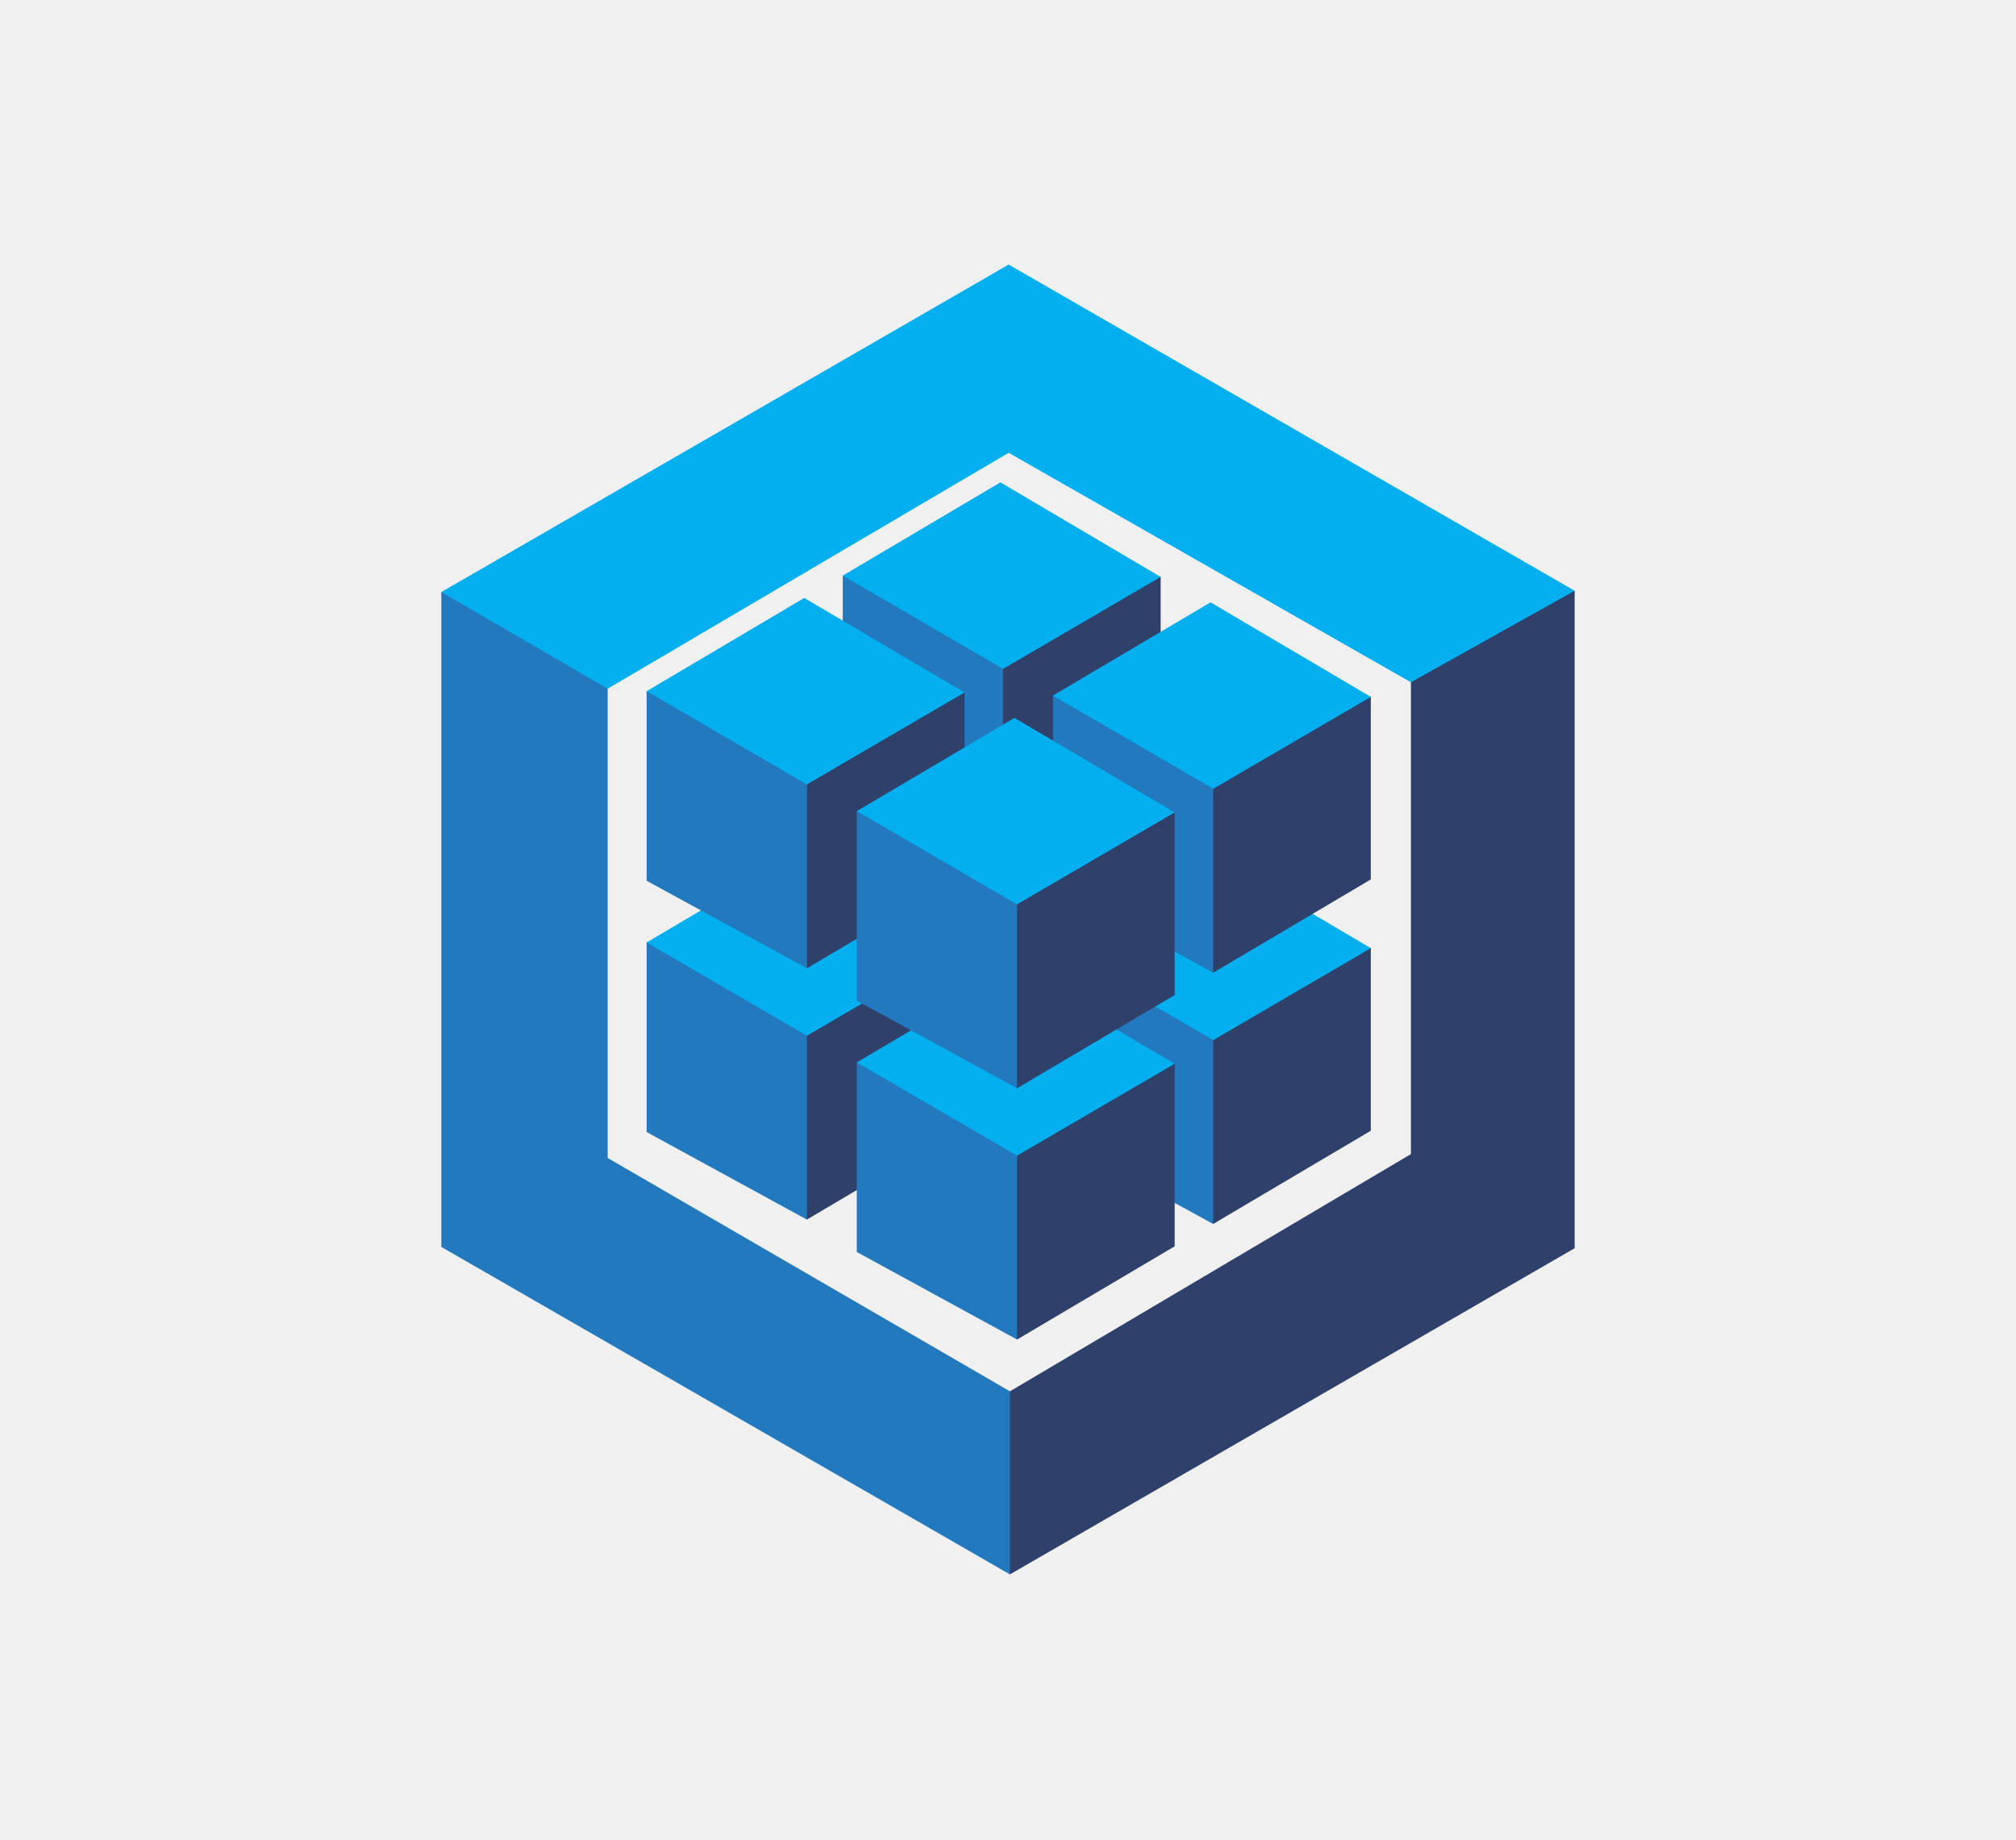
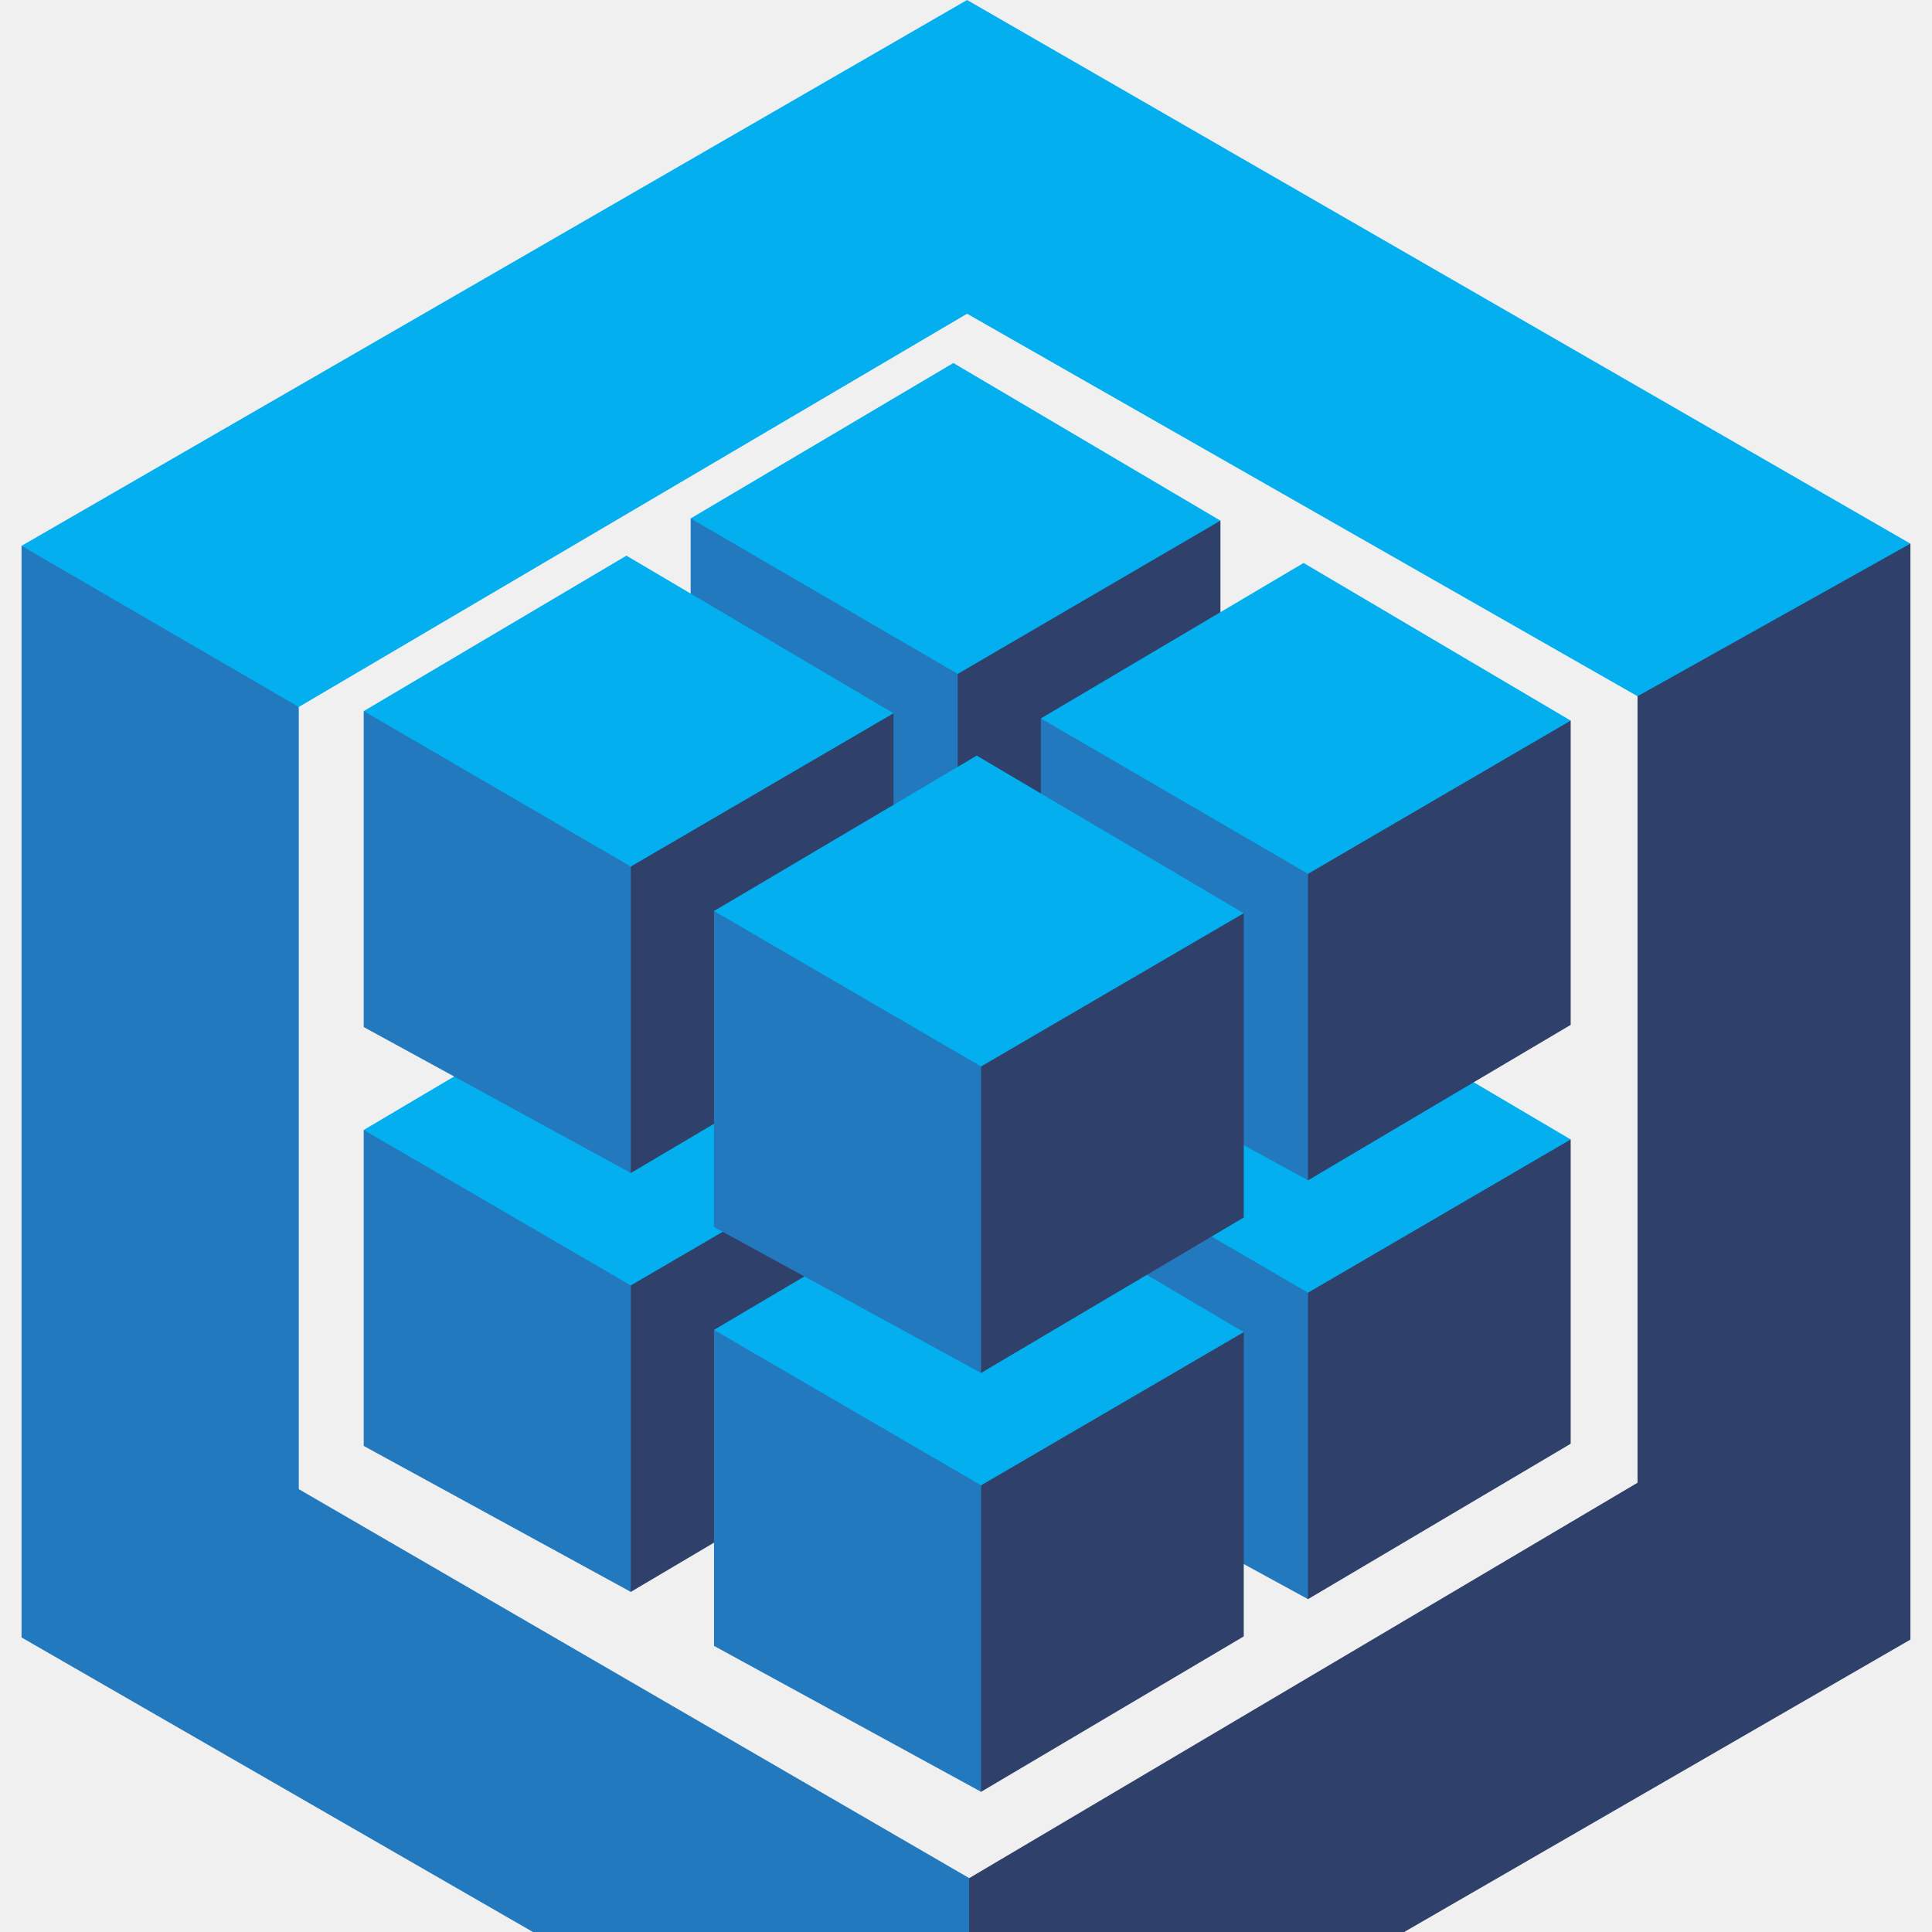
- <svg xmlns="http://www.w3.org/2000/svg" width="80" height="73" viewBox="0 0 80 73" fill="none">
-   <g clip-path="url(#clip0_518_1051)">
-     <path d="M55.989 27.077V45.803L40.077 55.217L39.933 55.348V62.347L40.077 62.482L62.486 49.538V23.444L62.275 23.393L55.957 26.925L55.989 27.077Z" fill="#2F406A" />
-     <path d="M24.114 45.956L40.077 55.217V62.483L17.513 49.487V23.496L17.745 23.461L24.044 27.123L24.114 27.333V45.956Z" fill="#2379BD" />
-     <path d="M24.114 27.333L17.513 23.496L40.026 10.5L62.486 23.445L55.989 27.077L40.026 17.97L24.114 27.333Z" fill="#03AFEF" />
-     <path d="M39.803 43.815L39.63 43.638V36.607L39.803 36.517L39.845 36.344L45.873 32.828L46.058 32.869V40.114L39.803 43.815Z" fill="#2F406A" />
-     <path d="M33.444 40.34V32.817L33.619 32.808L39.751 36.377L39.803 36.518V43.815L33.444 40.34Z" fill="#2379BD" />
-     <path d="M39.699 29.116L33.444 32.817L39.803 36.518L46.058 32.869L39.699 29.116Z" fill="#03AFEF" />
-     <path d="M32.019 48.402L31.846 48.225V41.194L32.019 41.104L32.061 40.931L38.089 37.415L38.274 37.456V44.701L32.019 48.402Z" fill="#2F406A" />
-     <path d="M25.66 44.927V37.404L25.835 37.395L31.967 40.964L32.019 41.104V48.402L25.66 44.927Z" fill="#2379BD" />
-     <path d="M31.915 33.703L25.66 37.404L32.019 41.105L38.274 37.456L31.915 33.703Z" fill="#03AFEF" />
-     <path d="M48.143 48.575L47.97 48.399V41.367L48.143 41.278L48.185 41.105L54.213 37.588L54.397 37.63V44.875L48.143 48.575Z" fill="#2F406A" />
-     <path d="M41.783 45.101V37.578L41.958 37.569L48.09 41.138L48.143 41.278V48.575L41.783 45.101Z" fill="#2379BD" />
-     <path d="M48.038 33.877L41.783 37.577L48.143 41.278L54.397 37.63L48.038 33.877Z" fill="#03AFEF" />
-     <path d="M40.359 53.162L40.186 52.986V45.954L40.359 45.865L40.401 45.692L46.429 42.175L46.614 42.217V49.462L40.359 53.162Z" fill="#2F406A" />
-     <path d="M34 49.688V42.164L34.174 42.156L40.307 45.724L40.359 45.865V53.162L34 49.688Z" fill="#2379BD" />
-     <path d="M40.255 38.464L34 42.164L40.359 45.865L46.613 42.217L40.255 38.464Z" fill="#03AFEF" />
-     <path d="M39.803 33.842L39.63 33.666V26.634L39.803 26.545L39.845 26.371L45.873 22.855L46.058 22.896V30.141L39.803 33.842Z" fill="#2F406A" />
-     <path d="M33.444 30.367V22.844L33.619 22.835L39.751 26.404L39.803 26.545V33.842L33.444 30.367Z" fill="#2379BD" />
-     <path d="M39.699 19.143L33.444 22.844L39.803 26.545L46.058 22.896L39.699 19.143Z" fill="#03AFEF" />
-     <path d="M32.019 38.429L31.846 38.252V31.221L32.019 31.131L32.061 30.958L38.089 27.442L38.274 27.483V34.728L32.019 38.429Z" fill="#2F406A" />
-     <path d="M25.66 34.954V27.431L25.835 27.422L31.967 30.991L32.019 31.132V38.429L25.66 34.954Z" fill="#2379BD" />
-     <path d="M31.915 23.73L25.66 27.431L32.019 31.132L38.274 27.483L31.915 23.73Z" fill="#03AFEF" />
-     <path d="M48.143 38.603L47.97 38.426V31.395L48.143 31.305L48.185 31.132L54.213 27.616L54.397 27.657V34.902L48.143 38.603Z" fill="#2F406A" />
-     <path d="M41.783 35.127V27.605L41.958 27.596L48.09 31.165L48.143 31.305V38.602L41.783 35.127Z" fill="#2379BD" />
-     <path d="M48.038 23.904L41.783 27.605L48.143 31.305L54.397 27.657L48.038 23.904Z" fill="#03AFEF" />
-     <path d="M40.359 43.189L40.186 43.013V35.981L40.359 35.892L40.401 35.719L46.429 32.202L46.614 32.243V39.489L40.359 43.189Z" fill="#2F406A" />
-     <path d="M34 39.715V32.191L34.174 32.183L40.307 35.752L40.359 35.892V43.19L34 39.715Z" fill="#2379BD" />
-     <path d="M40.255 28.491L34 32.191L40.359 35.892L46.613 32.243L40.255 28.491Z" fill="#03AFEF" />
+ <svg xmlns="http://www.w3.org/2000/svg" width="46" height="46" viewBox="0 0 46 46" fill="none">
+   <g clip-path="url(#clip0_663_3293)">
+     <path d="M38.989 16.577V35.303L23.077 44.717L22.933 44.848V51.847L23.077 51.982L45.486 39.038V12.944L45.275 12.893L38.957 16.425L38.989 16.577Z" fill="#2F406A" />
+     <path d="M7.114 35.456L23.077 44.717V51.983L0.513 38.987V12.996L0.745 12.961L7.045 16.623L7.114 16.833V35.456Z" fill="#2379BD" />
+     <path d="M7.114 16.833L0.513 12.996L23.026 0L45.486 12.944L38.989 16.577L23.026 7.47L7.114 16.833Z" fill="#03AFEF" />
+     <path d="M22.803 33.315L22.63 33.138V26.107L22.803 26.017L22.845 25.844L28.873 22.328L29.058 22.369V29.614L22.803 33.315Z" fill="#2F406A" />
+     <path d="M16.444 29.84V22.317L16.619 22.308L22.751 25.877L22.803 26.018V33.315L16.444 29.84Z" fill="#2379BD" />
+     <path d="M22.699 18.616L16.444 22.317L22.803 26.018L29.058 22.369L22.699 18.616Z" fill="#03AFEF" />
+     <path d="M15.019 37.902L14.846 37.725V30.694L15.019 30.604L15.061 30.431L21.089 26.915L21.274 26.956V34.201L15.019 37.902Z" fill="#2F406A" />
+     <path d="M8.66 34.427V26.904L8.835 26.895L14.967 30.464L15.019 30.604V37.902L8.66 34.427Z" fill="#2379BD" />
+     <path d="M14.915 23.203L8.66 26.904L15.019 30.605L21.274 26.956L14.915 23.203Z" fill="#03AFEF" />
+     <path d="M31.143 38.075L30.97 37.899V30.867L31.143 30.778L31.185 30.605L37.213 27.088L37.397 27.13V34.375L31.143 38.075Z" fill="#2F406A" />
+     <path d="M24.783 34.601V27.078L24.958 27.069L31.09 30.638L31.143 30.778V38.075L24.783 34.601Z" fill="#2379BD" />
+     <path d="M31.038 23.377L24.783 27.077L31.143 30.778L37.397 27.13L31.038 23.377Z" fill="#03AFEF" />
+     <path d="M23.359 42.662L23.186 42.486V35.454L23.359 35.365L23.401 35.192L29.429 31.675L29.613 31.717V38.962L23.359 42.662Z" fill="#2F406A" />
+     <path d="M17 39.188V31.664L17.174 31.656L23.307 35.224L23.359 35.365V42.662L17 39.188Z" fill="#2379BD" />
+     <path d="M23.255 27.964L17 31.664L23.359 35.365L29.613 31.717L23.255 27.964Z" fill="#03AFEF" />
+     <path d="M22.803 23.342L22.63 23.166V16.134L22.803 16.045L22.845 15.871L28.873 12.355L29.058 12.396V19.641L22.803 23.342Z" fill="#2F406A" />
+     <path d="M16.444 19.867V12.344L16.619 12.335L22.751 15.904L22.803 16.045V23.342L16.444 19.867Z" fill="#2379BD" />
+     <path d="M22.699 8.643L16.444 12.344L22.803 16.045L29.058 12.396L22.699 8.643Z" fill="#03AFEF" />
+     <path d="M15.019 27.929L14.846 27.752V20.721L15.019 20.631L15.061 20.458L21.089 16.942L21.274 16.983V24.228L15.019 27.929Z" fill="#2F406A" />
+     <path d="M8.66 24.454V16.931L8.835 16.922L14.967 20.491L15.019 20.632V27.929L8.66 24.454Z" fill="#2379BD" />
+     <path d="M14.915 13.23L8.66 16.931L15.019 20.632L21.274 16.983L14.915 13.23Z" fill="#03AFEF" />
+     <path d="M31.143 28.103L30.97 27.926V20.895L31.143 20.805L31.185 20.632L37.213 17.116L37.397 17.157V24.402L31.143 28.103Z" fill="#2F406A" />
+     <path d="M24.783 24.628V17.105L24.958 17.096L31.09 20.665L31.143 20.805V28.102L24.783 24.628Z" fill="#2379BD" />
+     <path d="M31.038 13.404L24.783 17.105L31.143 20.805L37.397 17.157L31.038 13.404Z" fill="#03AFEF" />
+     <path d="M23.359 32.689L23.186 32.513V25.481L23.359 25.392L23.401 25.219L29.429 21.702L29.613 21.743V28.988L23.359 32.689Z" fill="#2F406A" />
+     <path d="M17 29.215V21.692L17.174 21.683L23.307 25.252L23.359 25.392V32.69L17 29.215Z" fill="#2379BD" />
+     <path d="M23.255 17.991L17 21.691L23.359 25.392L29.613 21.743L23.255 17.991Z" fill="#03AFEF" />
  </g>
  <defs>
-     <clipPath id="clip0_518_1051">
-       <rect width="44.98" height="52" fill="white" transform="translate(17.51 10.5)" />
+     <clipPath id="clip0_663_3293">
+       <rect width="44.98" height="52" fill="white" transform="translate(0.51001)" />
    </clipPath>
  </defs>
</svg>
